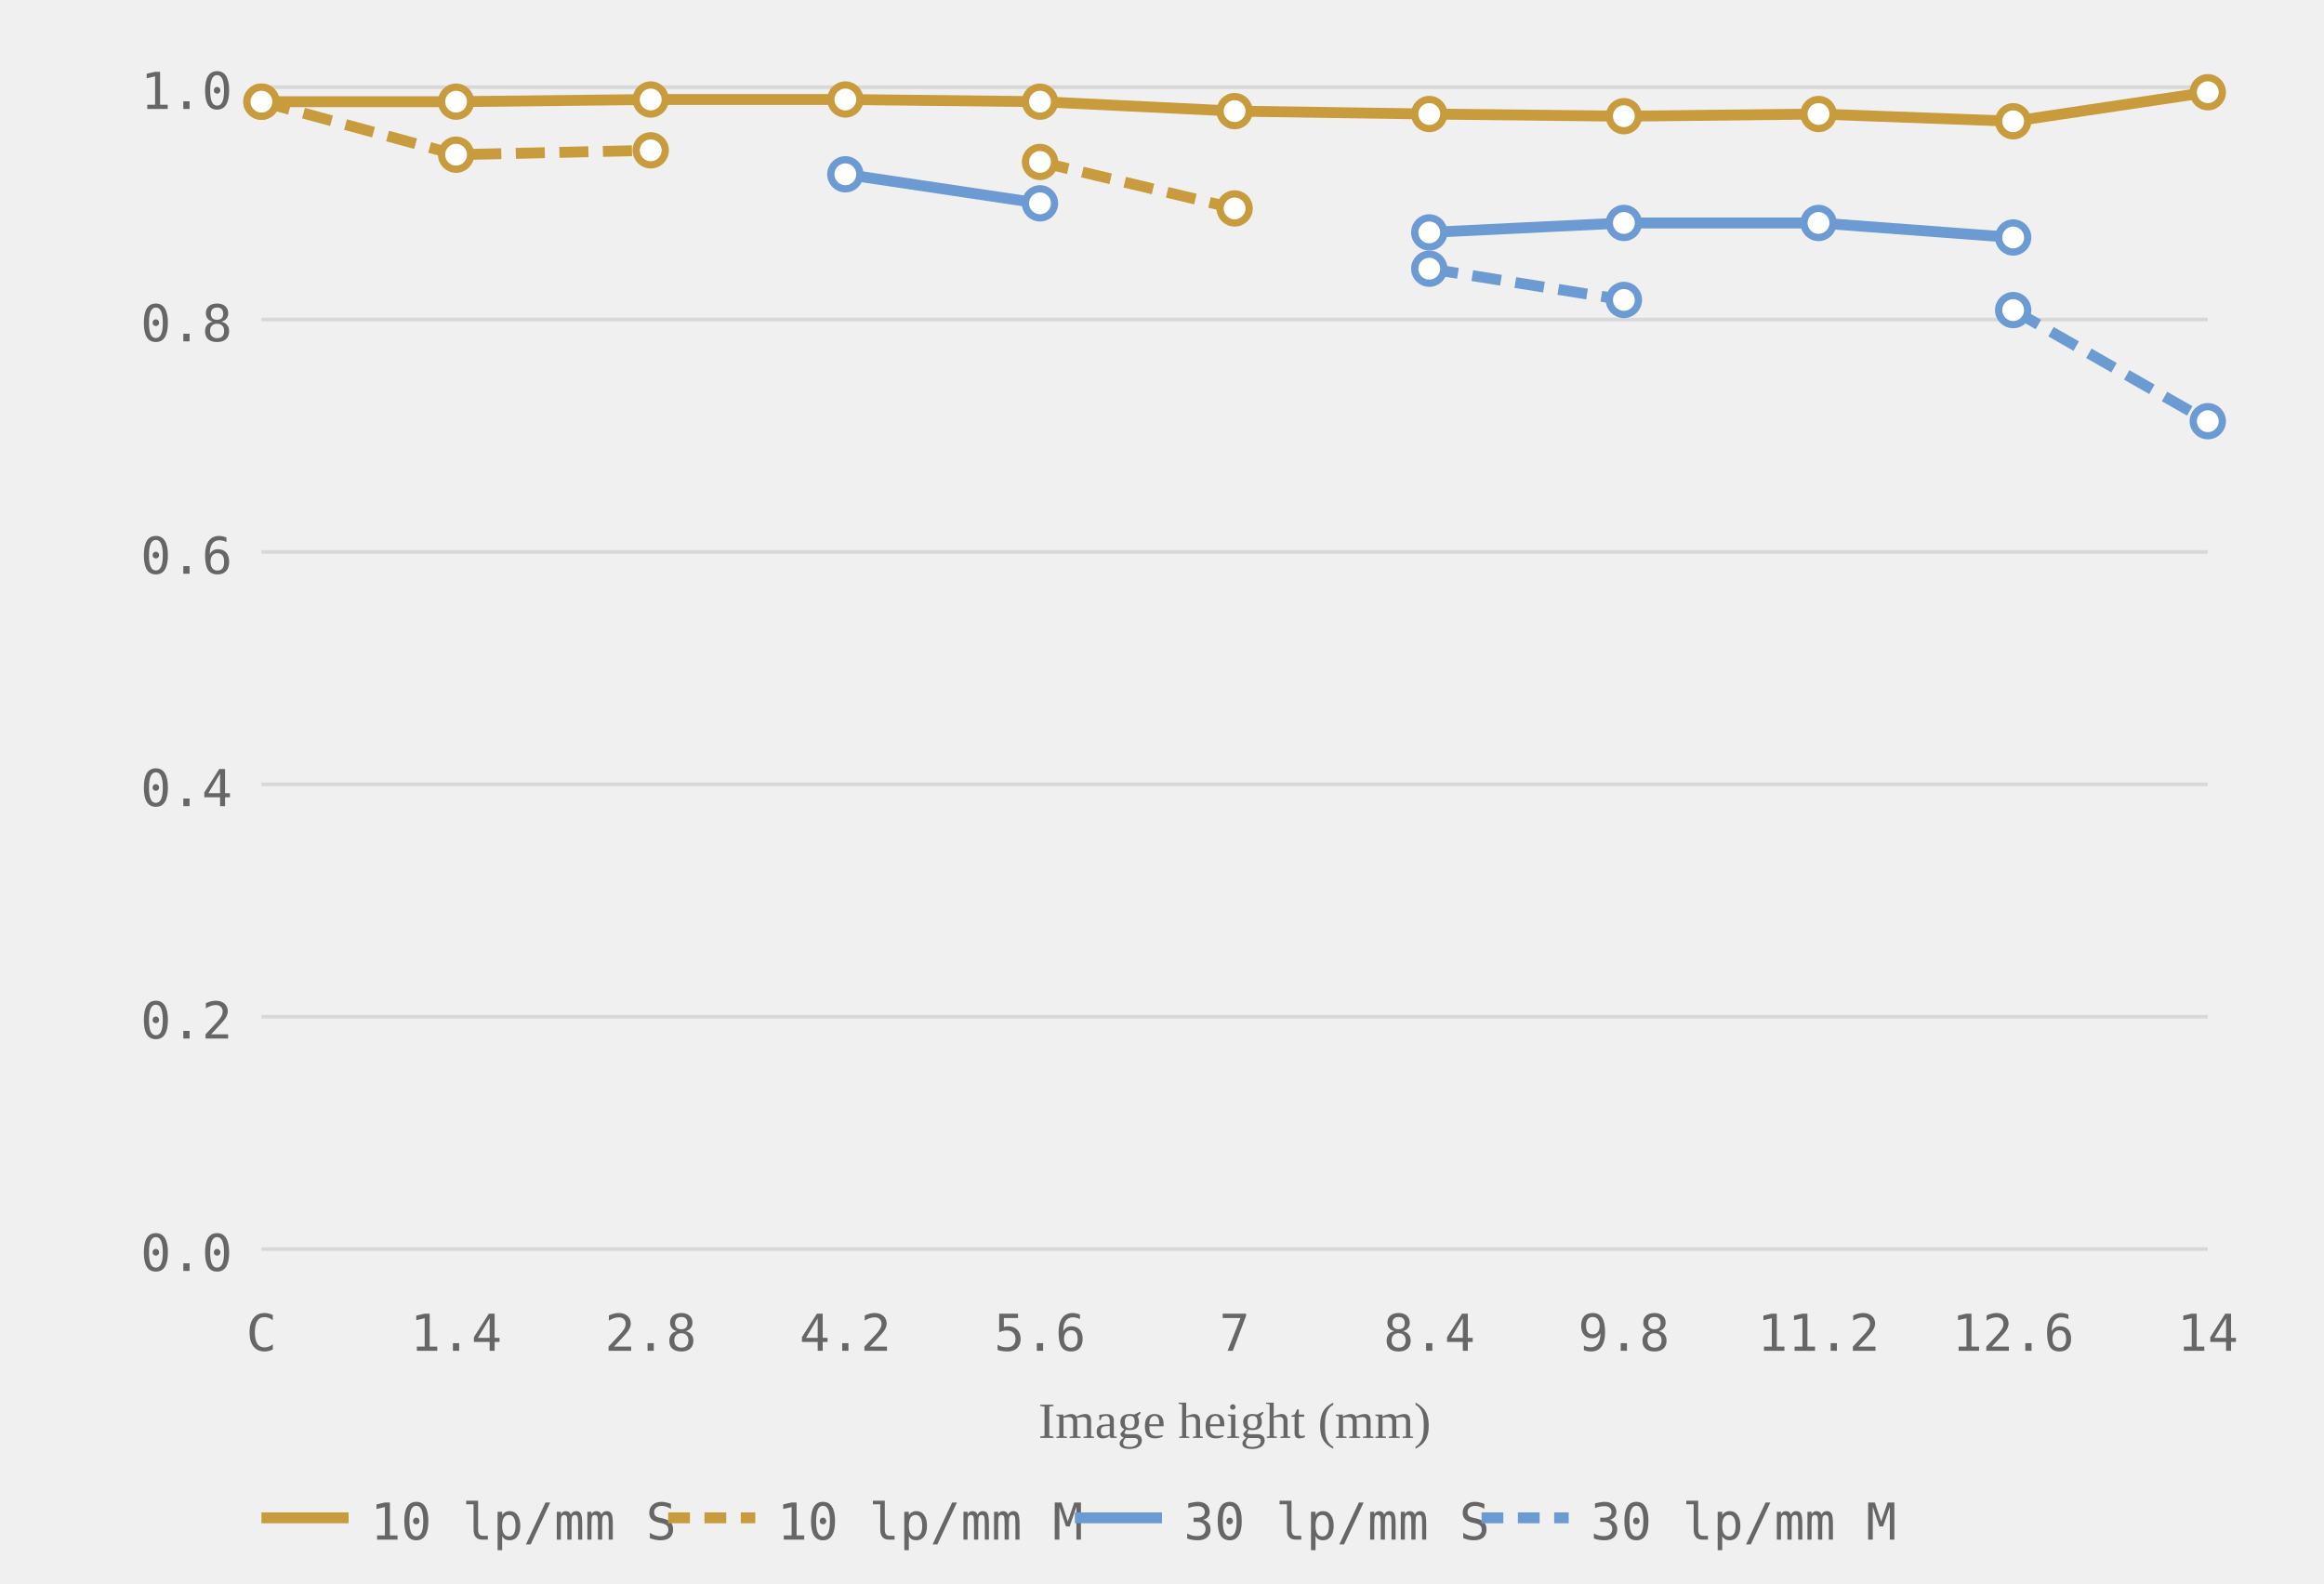
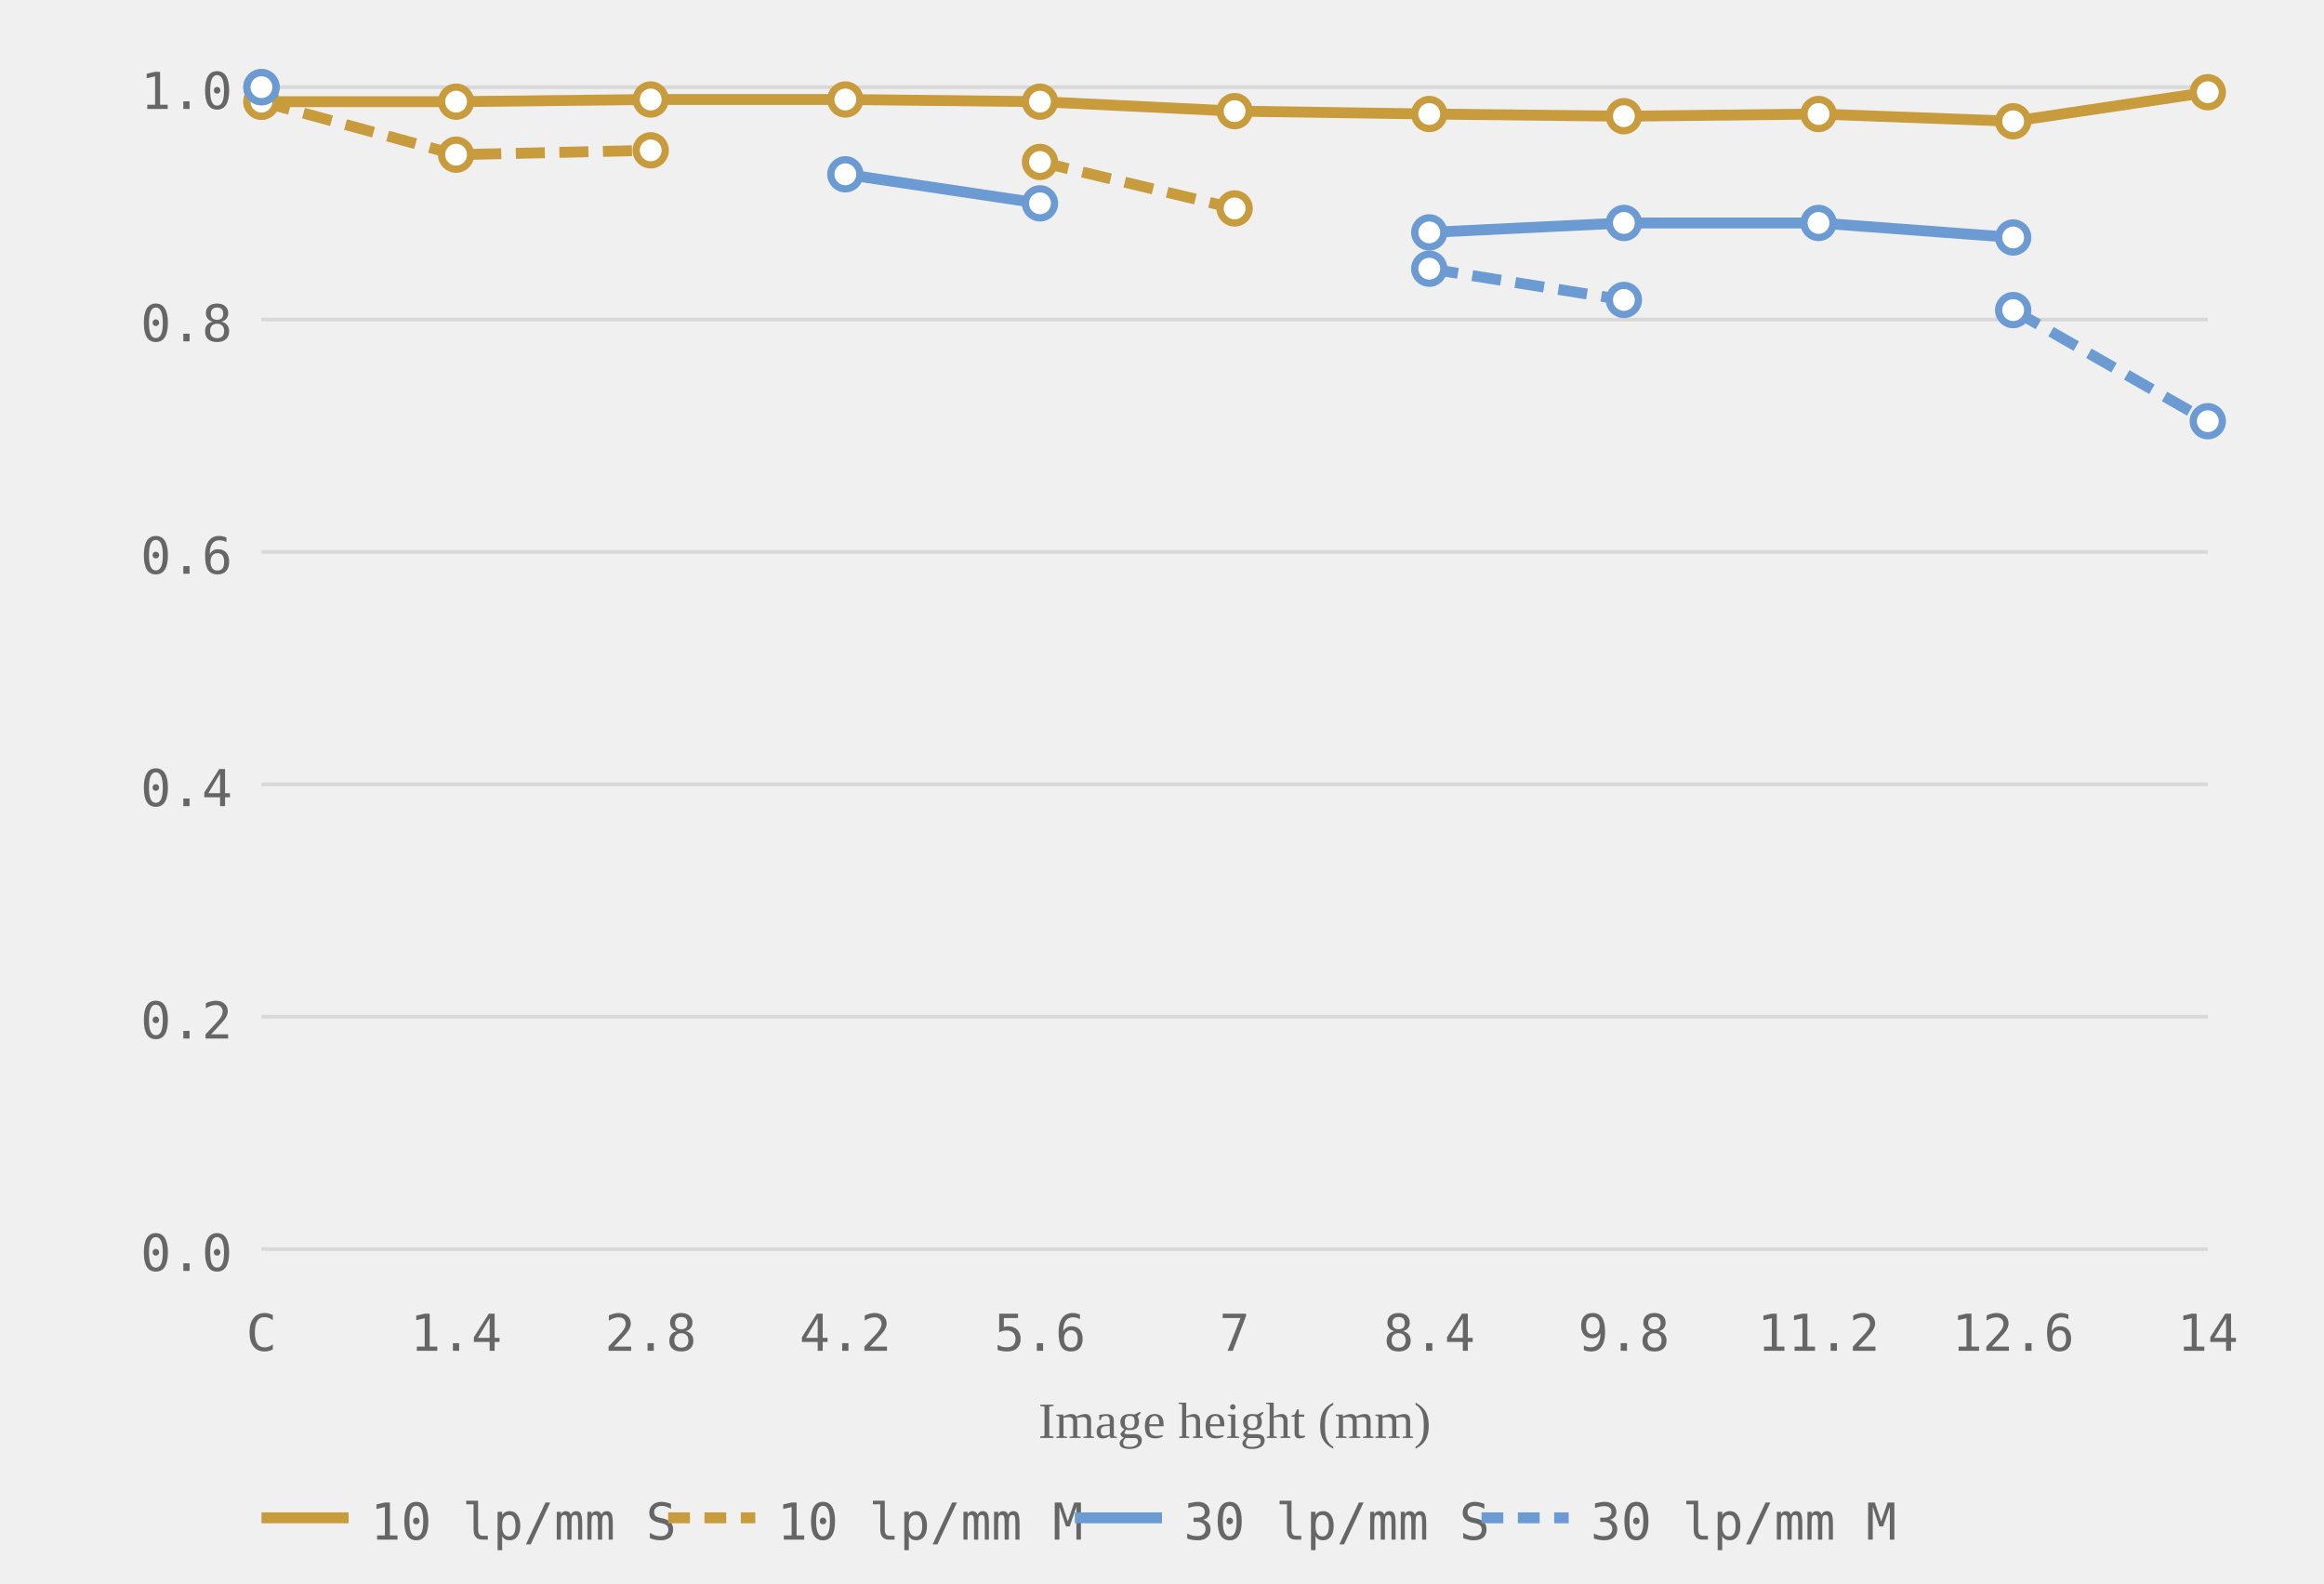
<svg xmlns="http://www.w3.org/2000/svg" viewBox="0 0 320 218" role="img" aria-label="MTF chart, generated from readings">
  <style>.grid-line { stroke: #d8d8d8; stroke-width: 0.5; }.axis-label { font-size: 7px; fill: #666666; font-family: ui-monospace, monospace; }.axis-y { text-anchor: end; }.axis-x { text-anchor: middle; }.axis-title { font-size: 7px; fill: #666666; text-anchor: middle; }.curve { fill: none; stroke-width: 1.5; }.curve-m { stroke-dasharray: 4 2; }.dot { fill: white; stroke-width: 1; }.legend-text { font-size: 7px; fill: #666666; font-family: ui-monospace, monospace; }</style>
  <line class="grid-line" x1="36" y1="172.0" x2="304" y2="172.0" />
  <line class="grid-line" x1="36" y1="140.0" x2="304" y2="140.0" />
  <line class="grid-line" x1="36" y1="108.0" x2="304" y2="108.0" />
  <line class="grid-line" x1="36" y1="76.0" x2="304" y2="76.0" />
  <line class="grid-line" x1="36" y1="44.0" x2="304" y2="44.0" />
  <line class="grid-line" x1="36" y1="12.0" x2="304" y2="12.0" />
  <text class="axis-label axis-y" x="32" y="175.0">0.0</text>
  <text class="axis-label axis-y" x="32" y="143.0">0.2</text>
  <text class="axis-label axis-y" x="32" y="111.0">0.4</text>
  <text class="axis-label axis-y" x="32" y="79.0">0.6</text>
  <text class="axis-label axis-y" x="32" y="47.0">0.8</text>
  <text class="axis-label axis-y" x="32" y="15.0">1.0</text>
  <text class="axis-label axis-x" x="36.0" y="186">C</text>
  <text class="axis-label axis-x" x="62.8" y="186">1.4</text>
  <text class="axis-label axis-x" x="89.6" y="186">2.8</text>
  <text class="axis-label axis-x" x="116.4" y="186">4.2</text>
  <text class="axis-label axis-x" x="143.2" y="186">5.6</text>
  <text class="axis-label axis-x" x="170.0" y="186">7</text>
  <text class="axis-label axis-x" x="196.8" y="186">8.4</text>
  <text class="axis-label axis-x" x="223.6" y="186">9.8</text>
  <text class="axis-label axis-x" x="250.4" y="186">11.2</text>
  <text class="axis-label axis-x" x="277.2" y="186">12.6</text>
  <text class="axis-label axis-x" x="304.0" y="186">14</text>
  <text class="axis-title" x="170.0" y="198">Image height (mm)</text>
  <polyline class="curve curve-10" style="stroke:#c89b3c" points="36.0,14.0 62.8,14.0 89.6,13.7 116.4,13.7 143.2,14.0 170.0,15.3 196.8,15.7 223.6,16.0 250.4,15.7 277.2,16.7 304.0,12.7" />
  <polyline class="curve curve-10 curve-m" style="stroke:#c89b3c" points="36.0,14.0 62.8,21.3 89.6,20.7" stroke-dasharray="4 2" />
  <polyline class="curve curve-10 curve-m" style="stroke:#c89b3c" points="143.2,22.3 170.0,28.7" stroke-dasharray="4 2" />
  <polyline class="curve curve-30" style="stroke:#6b9bd2" points="116.4,24.0 143.2,28.0" />
  <polyline class="curve curve-30" style="stroke:#6b9bd2" points="196.8,32.0 223.6,30.7 250.4,30.7 277.2,32.7" />
  <polyline class="curve curve-30 curve-m" style="stroke:#6b9bd2" points="196.8,37.0 223.6,41.3" stroke-dasharray="4 2" />
  <polyline class="curve curve-30 curve-m" style="stroke:#6b9bd2" points="277.2,42.7 304.0,58.0" stroke-dasharray="4 2" />
  <circle class="dot dot-10" style="stroke:#c89b3c" cx="36.0" cy="14.0" r="2" />
  <circle class="dot dot-10" style="stroke:#c89b3c" cx="62.8" cy="14.0" r="2" />
  <circle class="dot dot-10" style="stroke:#c89b3c" cx="89.6" cy="13.7" r="2" />
  <circle class="dot dot-10" style="stroke:#c89b3c" cx="116.4" cy="13.7" r="2" />
  <circle class="dot dot-10" style="stroke:#c89b3c" cx="143.2" cy="14.0" r="2" />
  <circle class="dot dot-10" style="stroke:#c89b3c" cx="170.0" cy="15.3" r="2" />
  <circle class="dot dot-10" style="stroke:#c89b3c" cx="196.8" cy="15.7" r="2" />
  <circle class="dot dot-10" style="stroke:#c89b3c" cx="223.6" cy="16.0" r="2" />
  <circle class="dot dot-10" style="stroke:#c89b3c" cx="250.4" cy="15.7" r="2" />
  <circle class="dot dot-10" style="stroke:#c89b3c" cx="277.2" cy="16.7" r="2" />
  <circle class="dot dot-10" style="stroke:#c89b3c" cx="304.0" cy="12.7" r="2" />
  <circle class="dot dot-10" style="stroke:#c89b3c" cx="36.0" cy="14.0" r="2" />
  <circle class="dot dot-10" style="stroke:#c89b3c" cx="62.8" cy="21.3" r="2" />
  <circle class="dot dot-10" style="stroke:#c89b3c" cx="89.6" cy="20.7" r="2" />
  <circle class="dot dot-10" style="stroke:#c89b3c" cx="143.2" cy="22.3" r="2" />
  <circle class="dot dot-10" style="stroke:#c89b3c" cx="170.0" cy="28.7" r="2" />
+   <circle class="dot dot-30" style="stroke:#6b9bd2" cx="36.0" cy="12.0" r="2" />
  <circle class="dot dot-30" style="stroke:#6b9bd2" cx="116.4" cy="24.0" r="2" />
  <circle class="dot dot-30" style="stroke:#6b9bd2" cx="143.2" cy="28.0" r="2" />
  <circle class="dot dot-30" style="stroke:#6b9bd2" cx="196.8" cy="32.0" r="2" />
  <circle class="dot dot-30" style="stroke:#6b9bd2" cx="223.6" cy="30.7" r="2" />
  <circle class="dot dot-30" style="stroke:#6b9bd2" cx="250.4" cy="30.7" r="2" />
  <circle class="dot dot-30" style="stroke:#6b9bd2" cx="277.2" cy="32.7" r="2" />
+   <circle class="dot dot-30" style="stroke:#6b9bd2" cx="36.0" cy="12.0" r="2" />
  <circle class="dot dot-30" style="stroke:#6b9bd2" cx="196.8" cy="37.0" r="2" />
  <circle class="dot dot-30" style="stroke:#6b9bd2" cx="223.6" cy="41.3" r="2" />
  <circle class="dot dot-30" style="stroke:#6b9bd2" cx="277.2" cy="42.7" r="2" />
  <circle class="dot dot-30" style="stroke:#6b9bd2" cx="304.0" cy="58.0" r="2" />
  <line x1="36" y1="209" x2="48" y2="209" stroke="#c89b3c" stroke-width="1.5" />
  <text class="legend-text" x="51" y="212">10 lp/mm S</text>
  <line x1="92" y1="209" x2="104" y2="209" stroke="#c89b3c" stroke-width="1.5" stroke-dasharray="3 2" />
  <text class="legend-text" x="107" y="212">10 lp/mm M</text>
  <line x1="148" y1="209" x2="160" y2="209" stroke="#6b9bd2" stroke-width="1.5" />
  <text class="legend-text" x="163" y="212">30 lp/mm S</text>
  <line x1="204" y1="209" x2="216" y2="209" stroke="#6b9bd2" stroke-width="1.5" stroke-dasharray="3 2" />
  <text class="legend-text" x="219" y="212">30 lp/mm M</text>
</svg>
